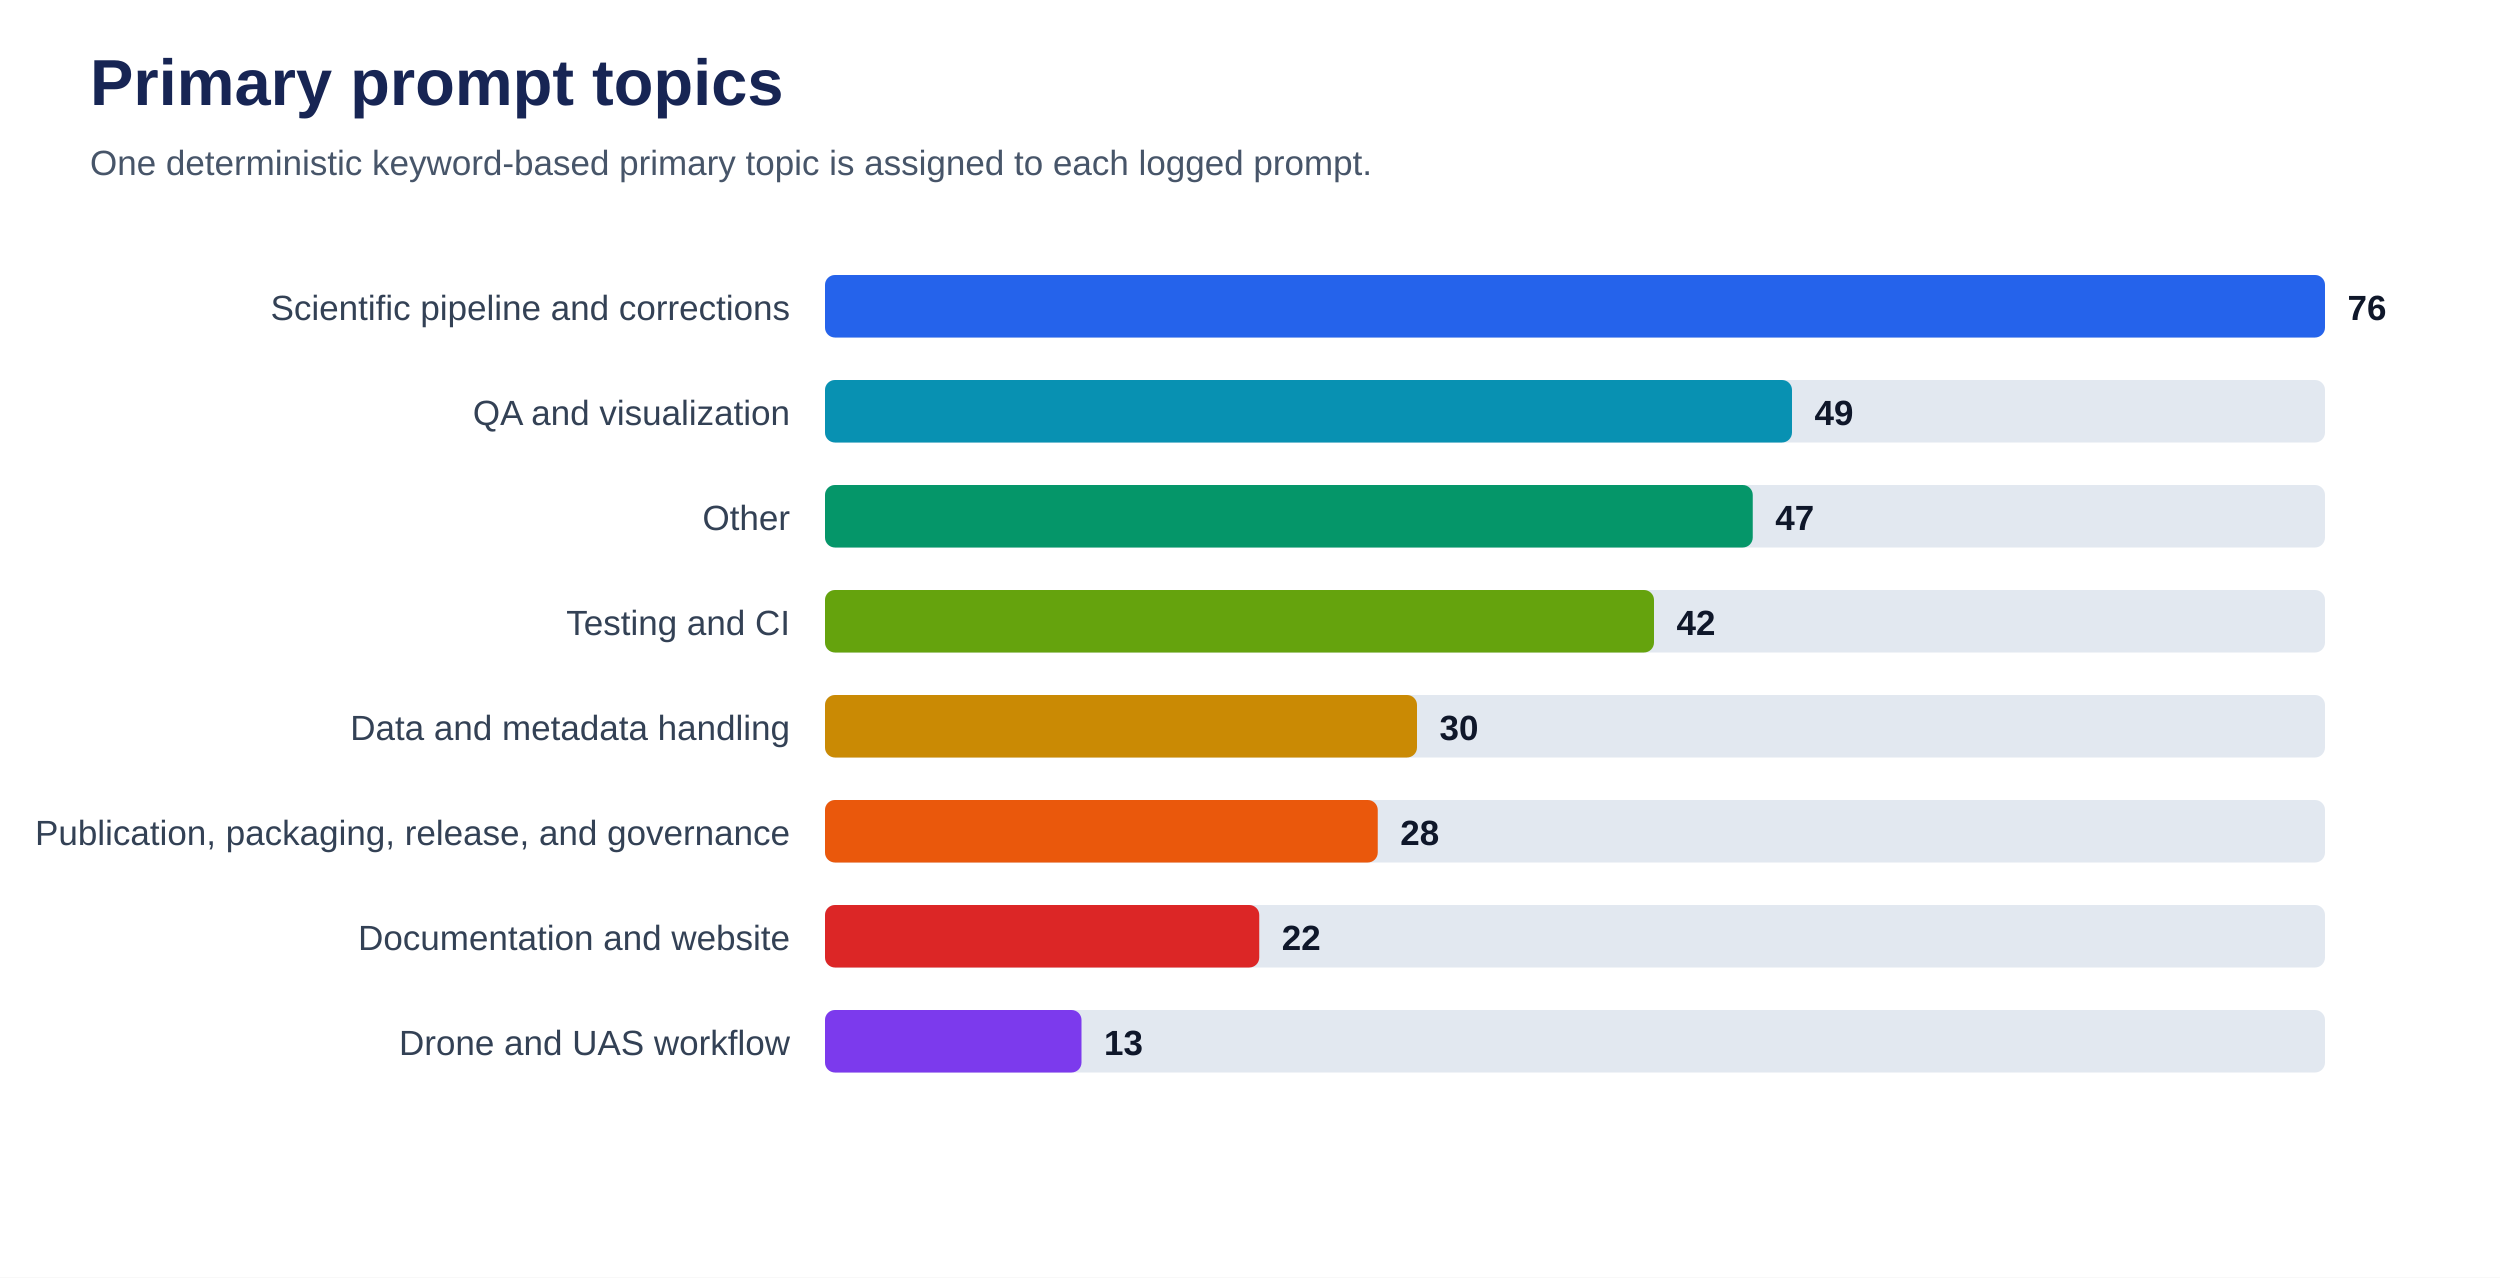
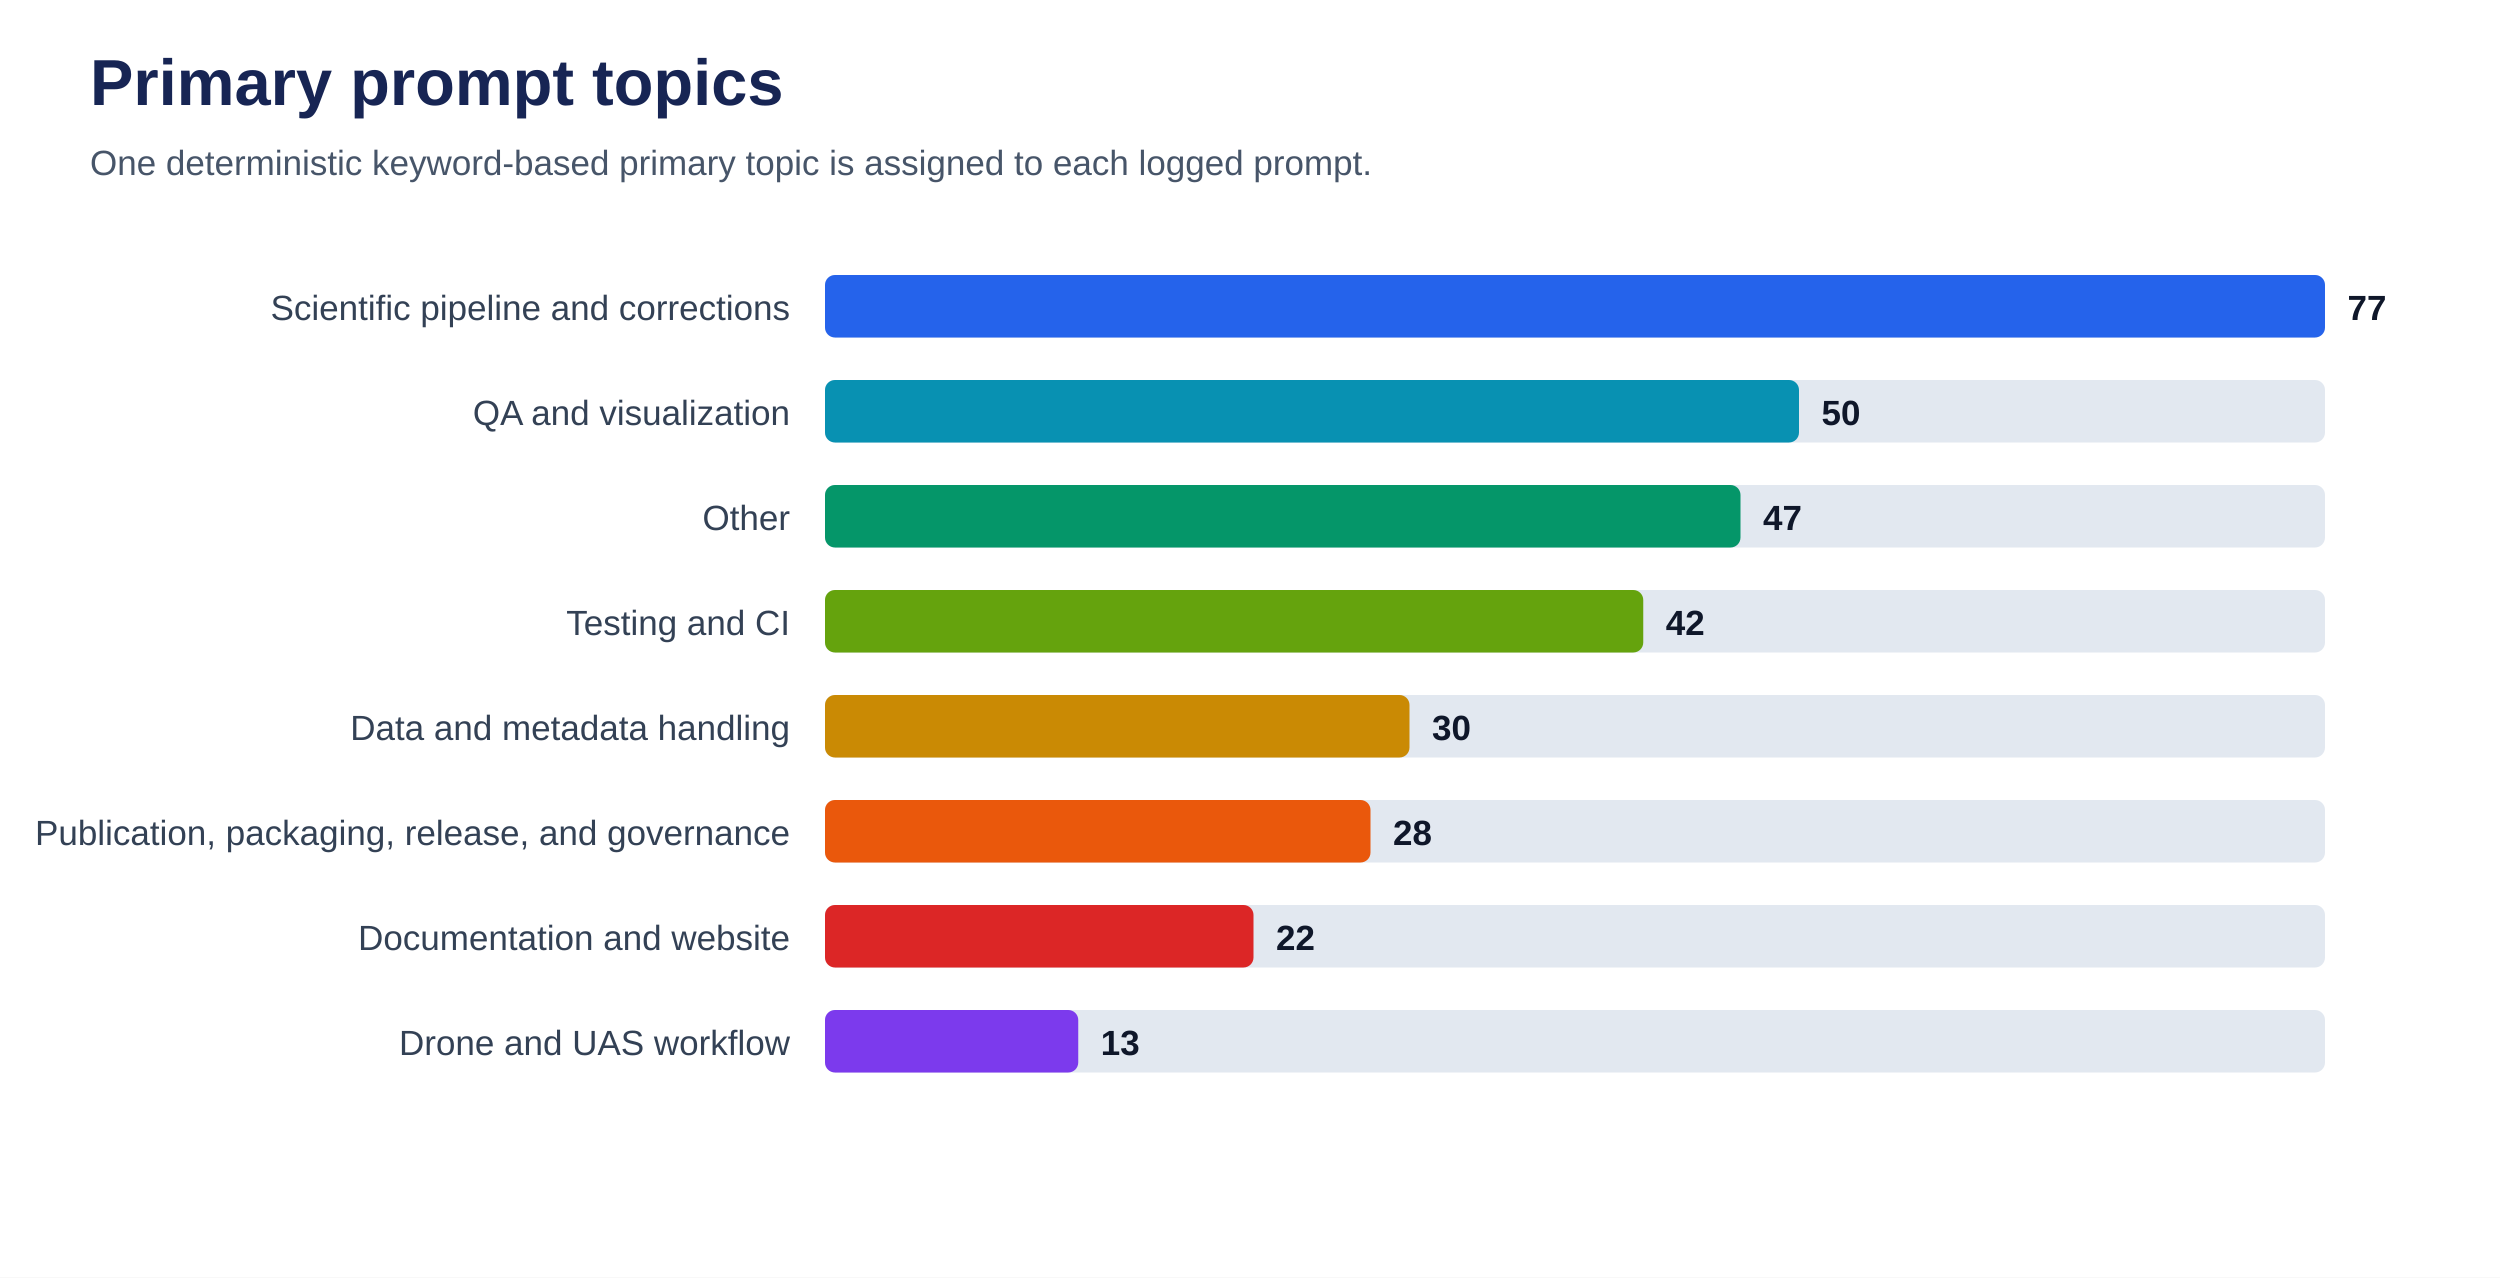
<svg xmlns="http://www.w3.org/2000/svg" viewBox="0 0 1000 511" role="img" aria-labelledby="title desc">
  <rect width="100%" height="100%" fill="#ffffff" />
  <text x="36" y="42" font-family="Arial, sans-serif" font-size="26" font-weight="700" fill="#172554">Primary prompt topics</text>
  <text x="36" y="70" font-family="Arial, sans-serif" font-size="14" fill="#475569">One deterministic keyword-based primary topic is assigned to each logged prompt.</text>
  <text x="316" y="128" text-anchor="end" font-family="Arial, sans-serif" font-size="14" fill="#334155">Scientific pipeline and corrections</text>
  <rect x="330" y="110" width="600" height="25" rx="4" fill="#e2e8f0" />
  <rect x="330" y="110" width="600.0" height="25" rx="4" fill="#2563eb" />
-   <text x="939.0" y="128" font-family="Arial, sans-serif" font-size="14" font-weight="700" fill="#0f172a">76</text>
+   <text x="939.0" y="128" font-family="Arial, sans-serif" font-size="14" font-weight="700" fill="#0f172a">77</text>
  <text x="316" y="170" text-anchor="end" font-family="Arial, sans-serif" font-size="14" fill="#334155">QA and visualization</text>
  <rect x="330" y="152" width="600" height="25" rx="4" fill="#e2e8f0" />
-   <rect x="330" y="152" width="386.8" height="25" rx="4" fill="#0891b2" />
-   <text x="725.8" y="170" font-family="Arial, sans-serif" font-size="14" font-weight="700" fill="#0f172a">49</text>
+   <rect x="330" y="152" width="389.6" height="25" rx="4" fill="#0891b2" />
+   <text x="728.6" y="170" font-family="Arial, sans-serif" font-size="14" font-weight="700" fill="#0f172a">50</text>
  <text x="316" y="212" text-anchor="end" font-family="Arial, sans-serif" font-size="14" fill="#334155">Other</text>
  <rect x="330" y="194" width="600" height="25" rx="4" fill="#e2e8f0" />
-   <rect x="330" y="194" width="371.1" height="25" rx="4" fill="#059669" />
-   <text x="710.1" y="212" font-family="Arial, sans-serif" font-size="14" font-weight="700" fill="#0f172a">47</text>
+   <rect x="330" y="194" width="366.2" height="25" rx="4" fill="#059669" />
+   <text x="705.2" y="212" font-family="Arial, sans-serif" font-size="14" font-weight="700" fill="#0f172a">47</text>
  <text x="316" y="254" text-anchor="end" font-family="Arial, sans-serif" font-size="14" fill="#334155">Testing and CI</text>
  <rect x="330" y="236" width="600" height="25" rx="4" fill="#e2e8f0" />
-   <rect x="330" y="236" width="331.6" height="25" rx="4" fill="#65a30d" />
-   <text x="670.6" y="254" font-family="Arial, sans-serif" font-size="14" font-weight="700" fill="#0f172a">42</text>
+   <rect x="330" y="236" width="327.3" height="25" rx="4" fill="#65a30d" />
+   <text x="666.3" y="254" font-family="Arial, sans-serif" font-size="14" font-weight="700" fill="#0f172a">42</text>
  <text x="316" y="296" text-anchor="end" font-family="Arial, sans-serif" font-size="14" fill="#334155">Data and metadata handling</text>
  <rect x="330" y="278" width="600" height="25" rx="4" fill="#e2e8f0" />
-   <rect x="330" y="278" width="236.8" height="25" rx="4" fill="#ca8a04" />
-   <text x="575.8" y="296" font-family="Arial, sans-serif" font-size="14" font-weight="700" fill="#0f172a">30</text>
+   <rect x="330" y="278" width="233.8" height="25" rx="4" fill="#ca8a04" />
+   <text x="572.8" y="296" font-family="Arial, sans-serif" font-size="14" font-weight="700" fill="#0f172a">30</text>
  <text x="316" y="338" text-anchor="end" font-family="Arial, sans-serif" font-size="14" fill="#334155">Publication, packaging, release, and governance</text>
  <rect x="330" y="320" width="600" height="25" rx="4" fill="#e2e8f0" />
-   <rect x="330" y="320" width="221.1" height="25" rx="4" fill="#ea580c" />
-   <text x="560.1" y="338" font-family="Arial, sans-serif" font-size="14" font-weight="700" fill="#0f172a">28</text>
+   <rect x="330" y="320" width="218.2" height="25" rx="4" fill="#ea580c" />
+   <text x="557.2" y="338" font-family="Arial, sans-serif" font-size="14" font-weight="700" fill="#0f172a">28</text>
  <text x="316" y="380" text-anchor="end" font-family="Arial, sans-serif" font-size="14" fill="#334155">Documentation and website</text>
  <rect x="330" y="362" width="600" height="25" rx="4" fill="#e2e8f0" />
-   <rect x="330" y="362" width="173.7" height="25" rx="4" fill="#dc2626" />
-   <text x="512.7" y="380" font-family="Arial, sans-serif" font-size="14" font-weight="700" fill="#0f172a">22</text>
+   <rect x="330" y="362" width="171.4" height="25" rx="4" fill="#dc2626" />
+   <text x="510.4" y="380" font-family="Arial, sans-serif" font-size="14" font-weight="700" fill="#0f172a">22</text>
  <text x="316" y="422" text-anchor="end" font-family="Arial, sans-serif" font-size="14" fill="#334155">Drone and UAS workflow</text>
  <rect x="330" y="404" width="600" height="25" rx="4" fill="#e2e8f0" />
-   <rect x="330" y="404" width="102.6" height="25" rx="4" fill="#7c3aed" />
-   <text x="441.6" y="422" font-family="Arial, sans-serif" font-size="14" font-weight="700" fill="#0f172a">13</text>
+   <rect x="330" y="404" width="101.3" height="25" rx="4" fill="#7c3aed" />
+   <text x="440.3" y="422" font-family="Arial, sans-serif" font-size="14" font-weight="700" fill="#0f172a">13</text>
</svg>
